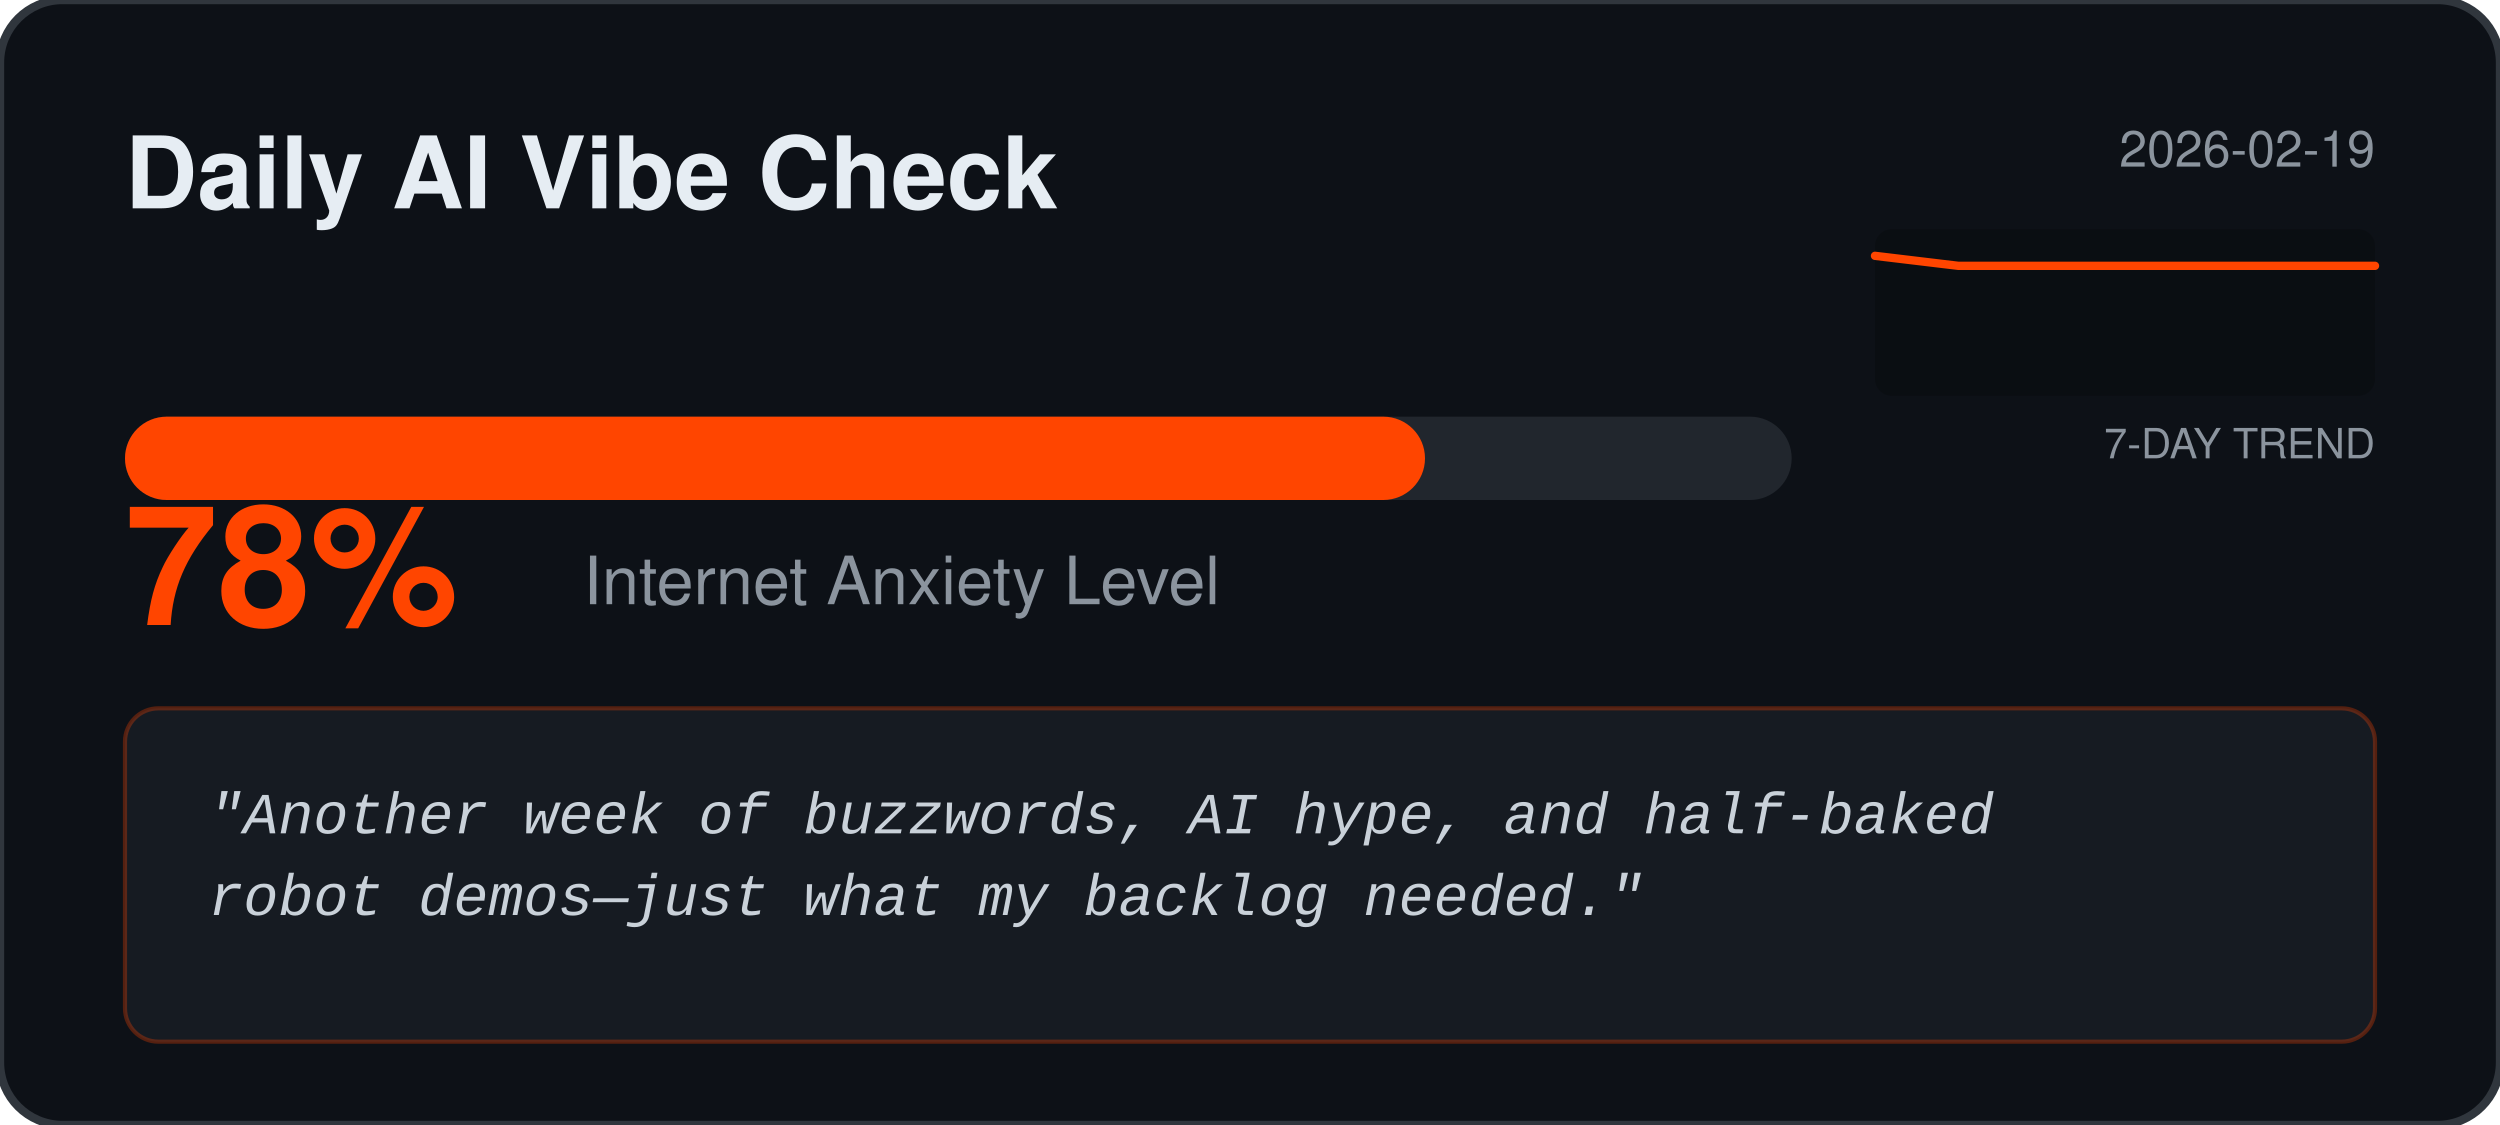
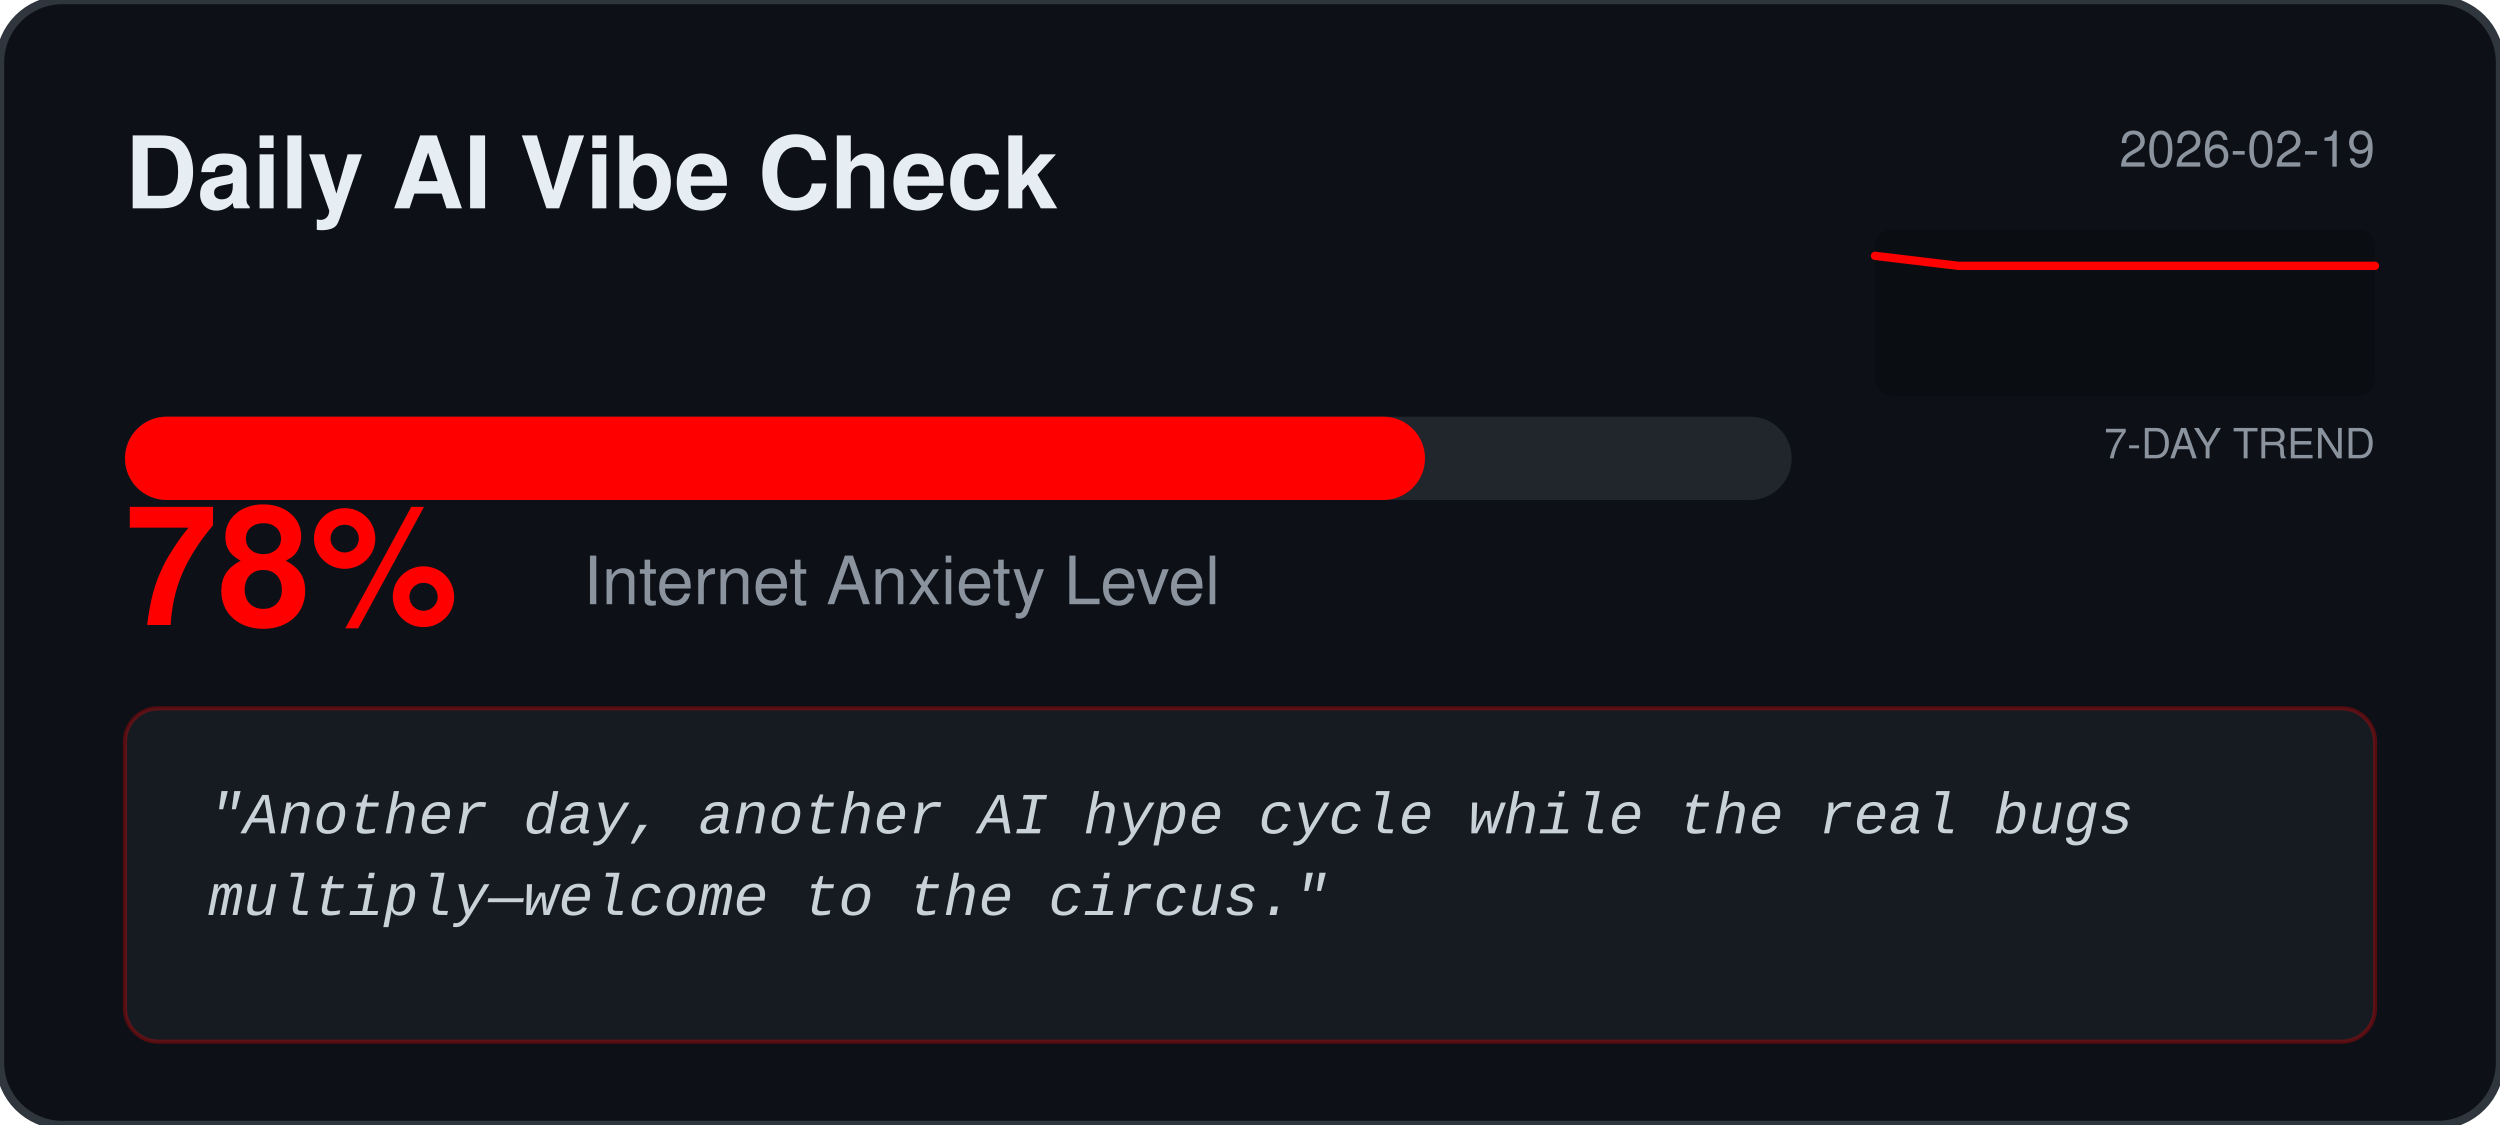
<svg xmlns="http://www.w3.org/2000/svg" width="600" height="270" viewBox="0 0 600 270" fill="none">
  <rect width="600" height="270" rx="15" fill="#0D1117" stroke="#30363D" stroke-width="2" />
  <text x="30" y="50" fill="#E6EDF3" font-family="Segoe UI, Helvetica, sans-serif" font-weight="bold" font-size="24">Daily AI Vibe Check</text>
  <text x="570" y="40" fill="#8B949E" font-family="Segoe UI, Helvetica, sans-serif" font-size="12" text-anchor="end">2026-02-19</text>
  <rect x="450" y="55" width="120" height="40" fill="#000000" fill-opacity="0.2" rx="4" />
  <text x="570" y="110" fill="#8B949E" font-family="Segoe UI, Helvetica, sans-serif" font-size="10" text-anchor="end">7-DAY TREND</text>
-   <polyline points="450.0,61.4 470.0,63.8 490.0,63.8 510.0,63.8 530.0,63.8 550.0,63.8 570.0,63.8" fill="none" stroke="#FF4500" stroke-width="2" stroke-linecap="round" stroke-linejoin="round" />
+   <polyline points="450.0,61.4 470.0,63.8 490.0,63.8 510.0,63.8 530.0,63.8 550.0,63.8 570.0,63.8" fill="none" stroke="#FF0000" stroke-width="2" stroke-linecap="round" stroke-linejoin="round" />
  <rect x="30" y="100" width="400" height="20" rx="10" fill="#21262D" />
-   <rect x="30" y="100" width="312.0" height="20" rx="10" fill="#FF4500" />
-   <text x="30" y="150" fill="#FF4500" font-family="Segoe UI, Helvetica, sans-serif" font-weight="bold" font-size="40">78%</text>
+   <rect x="30" y="100" width="312.0" height="20" rx="10" fill="#FF0000" />
+   <text x="30" y="150" fill="#FF0000" font-family="Segoe UI, Helvetica, sans-serif" font-weight="bold" font-size="40">78%</text>
  <text x="140" y="145" fill="#8B949E" font-family="Segoe UI, Helvetica, sans-serif" font-size="16">Internet Anxiety Level</text>
-   <rect x="30" y="170" width="540" height="80" rx="8" fill="#161B22" stroke="#FF4500" stroke-opacity="0.3" />
+   <rect x="30" y="170" width="540" height="80" rx="8" fill="#161B22" stroke="#FF0000" stroke-opacity="0.3" />
  <text x="50" y="200" fill="#C9D1D9" font-family="Courier New, monospace" font-size="14" font-style="italic">
-     <tspan x="50" dy="0">"Another week of buzzwords, AI hype, and half‑baked</tspan>
-     <tspan x="50" dy="1.4em">robot demos—just what my backlog needed."</tspan>
+     <tspan x="50" dy="0">"Another day, another AI hype cycle while the real bugs</tspan>
+     <tspan x="50" dy="1.4em">multiply—welcome to the circus."</tspan>
  </text>
</svg>
